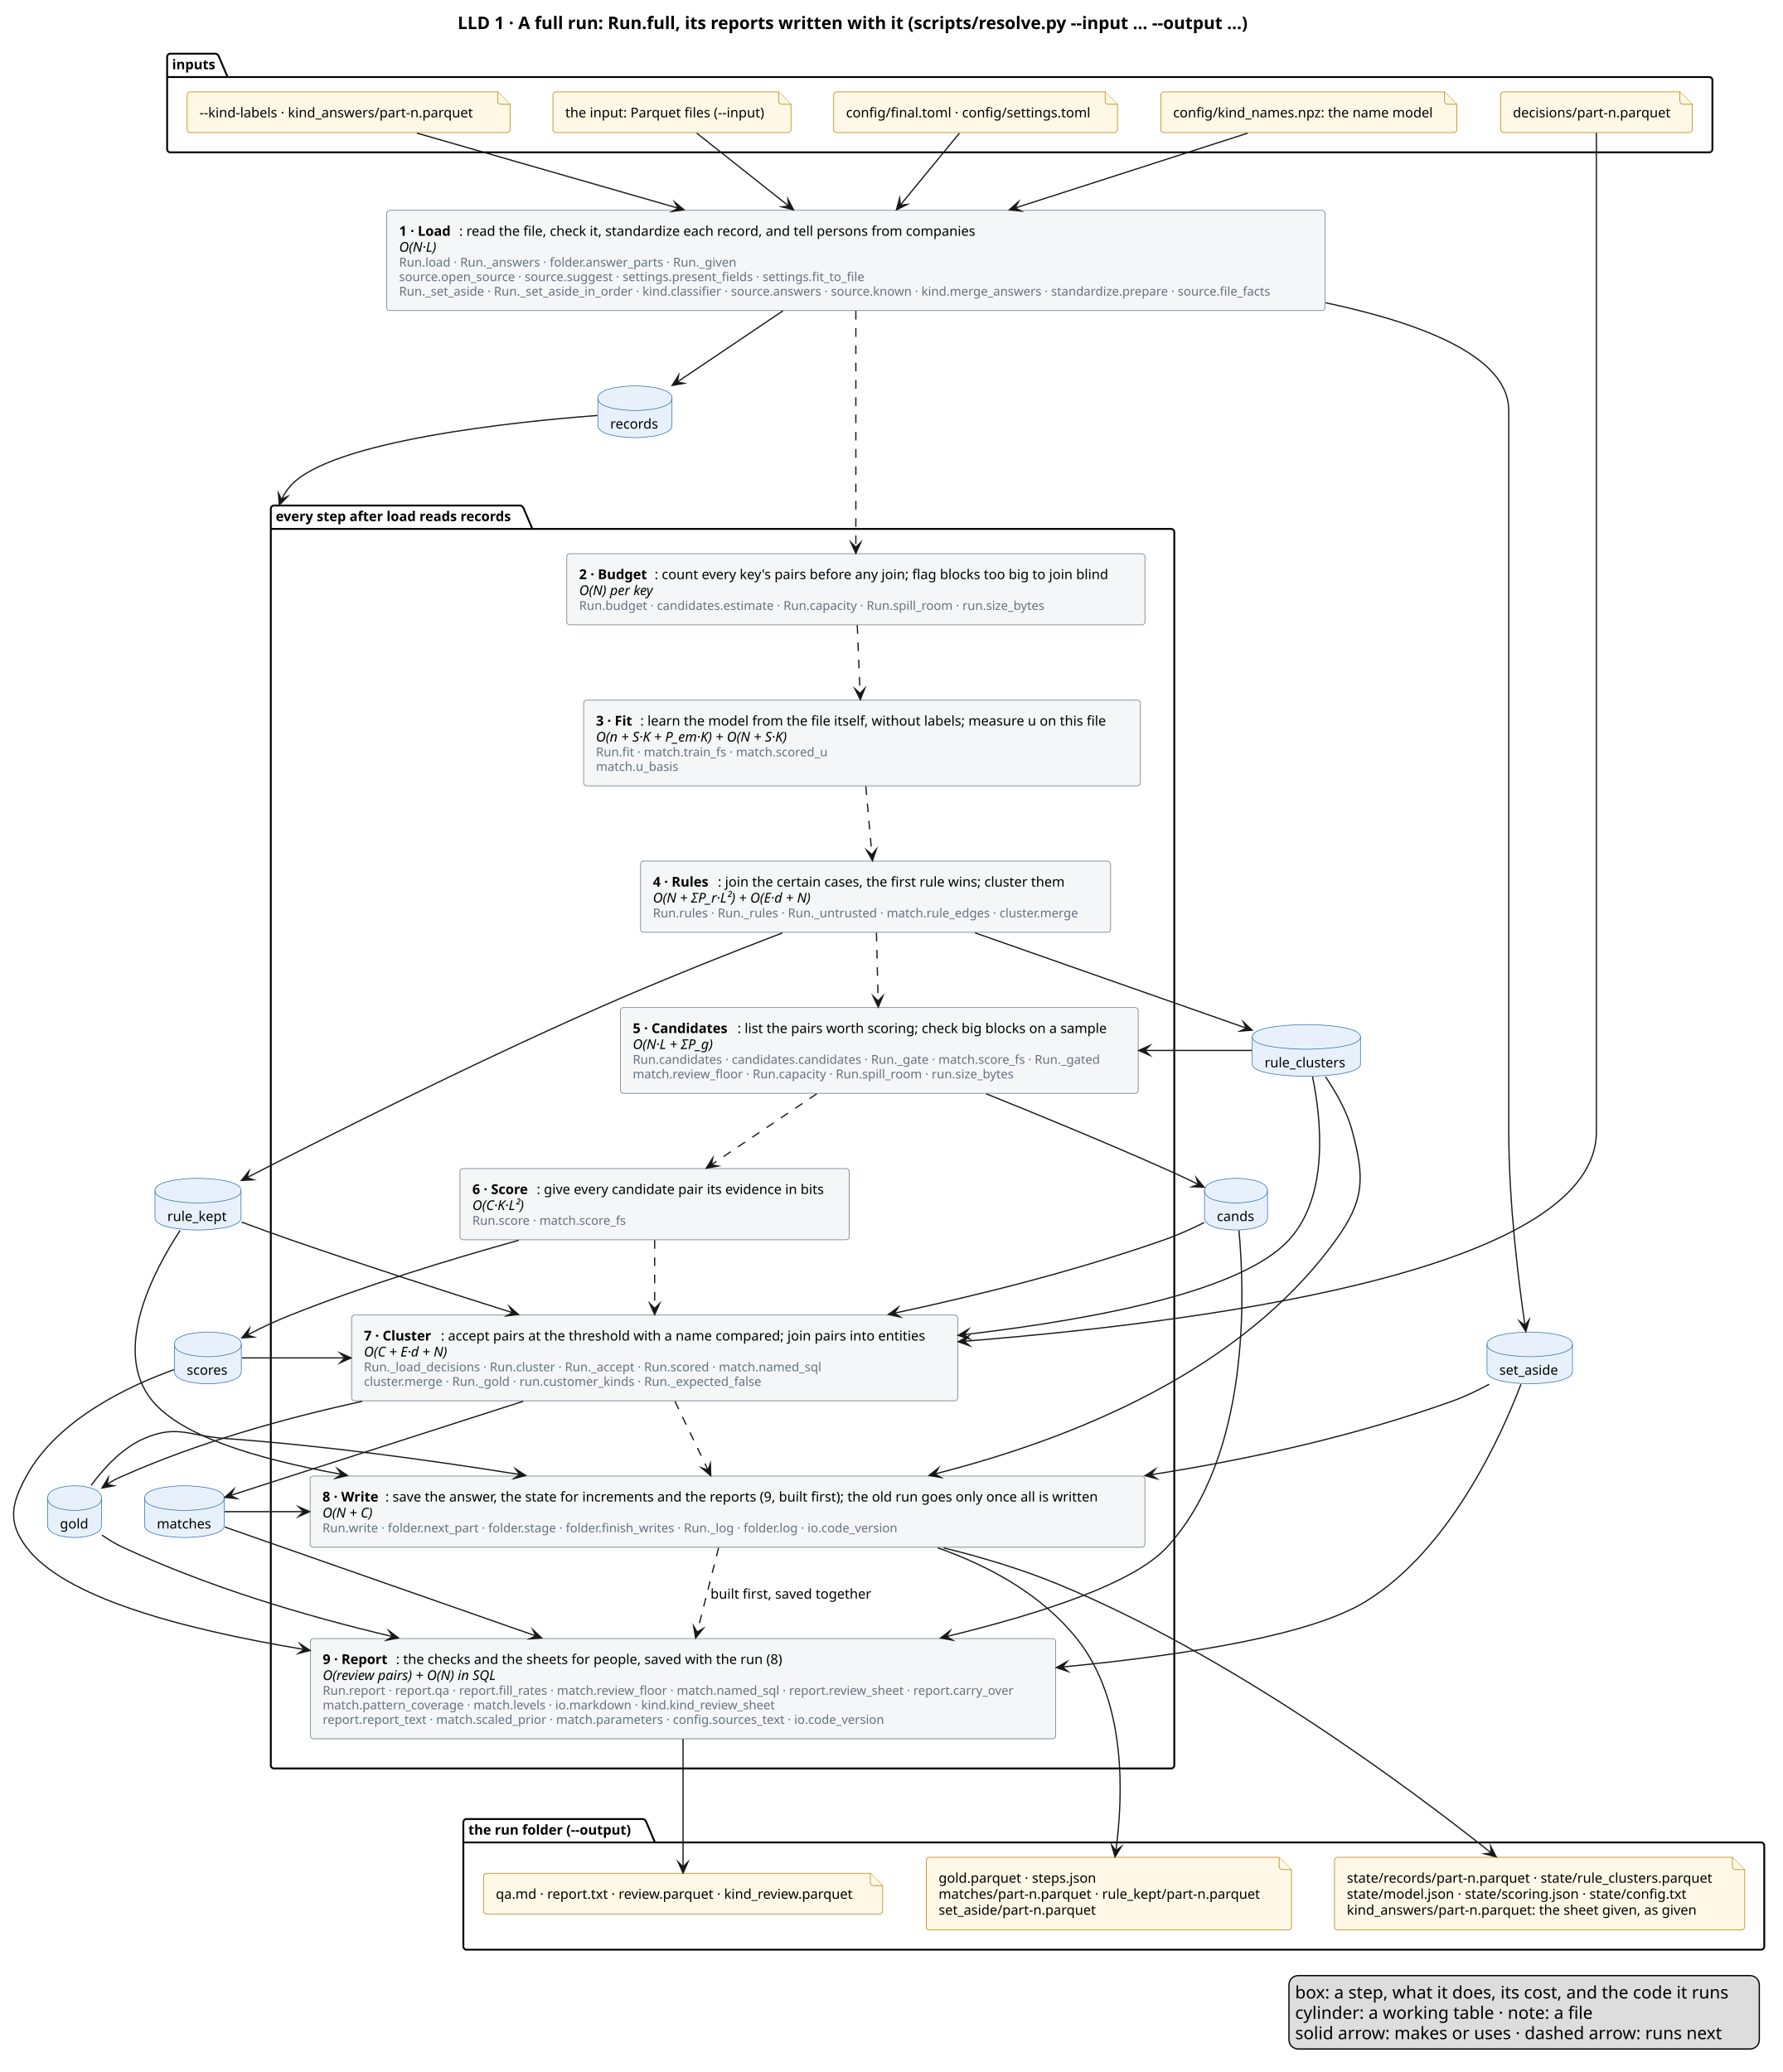
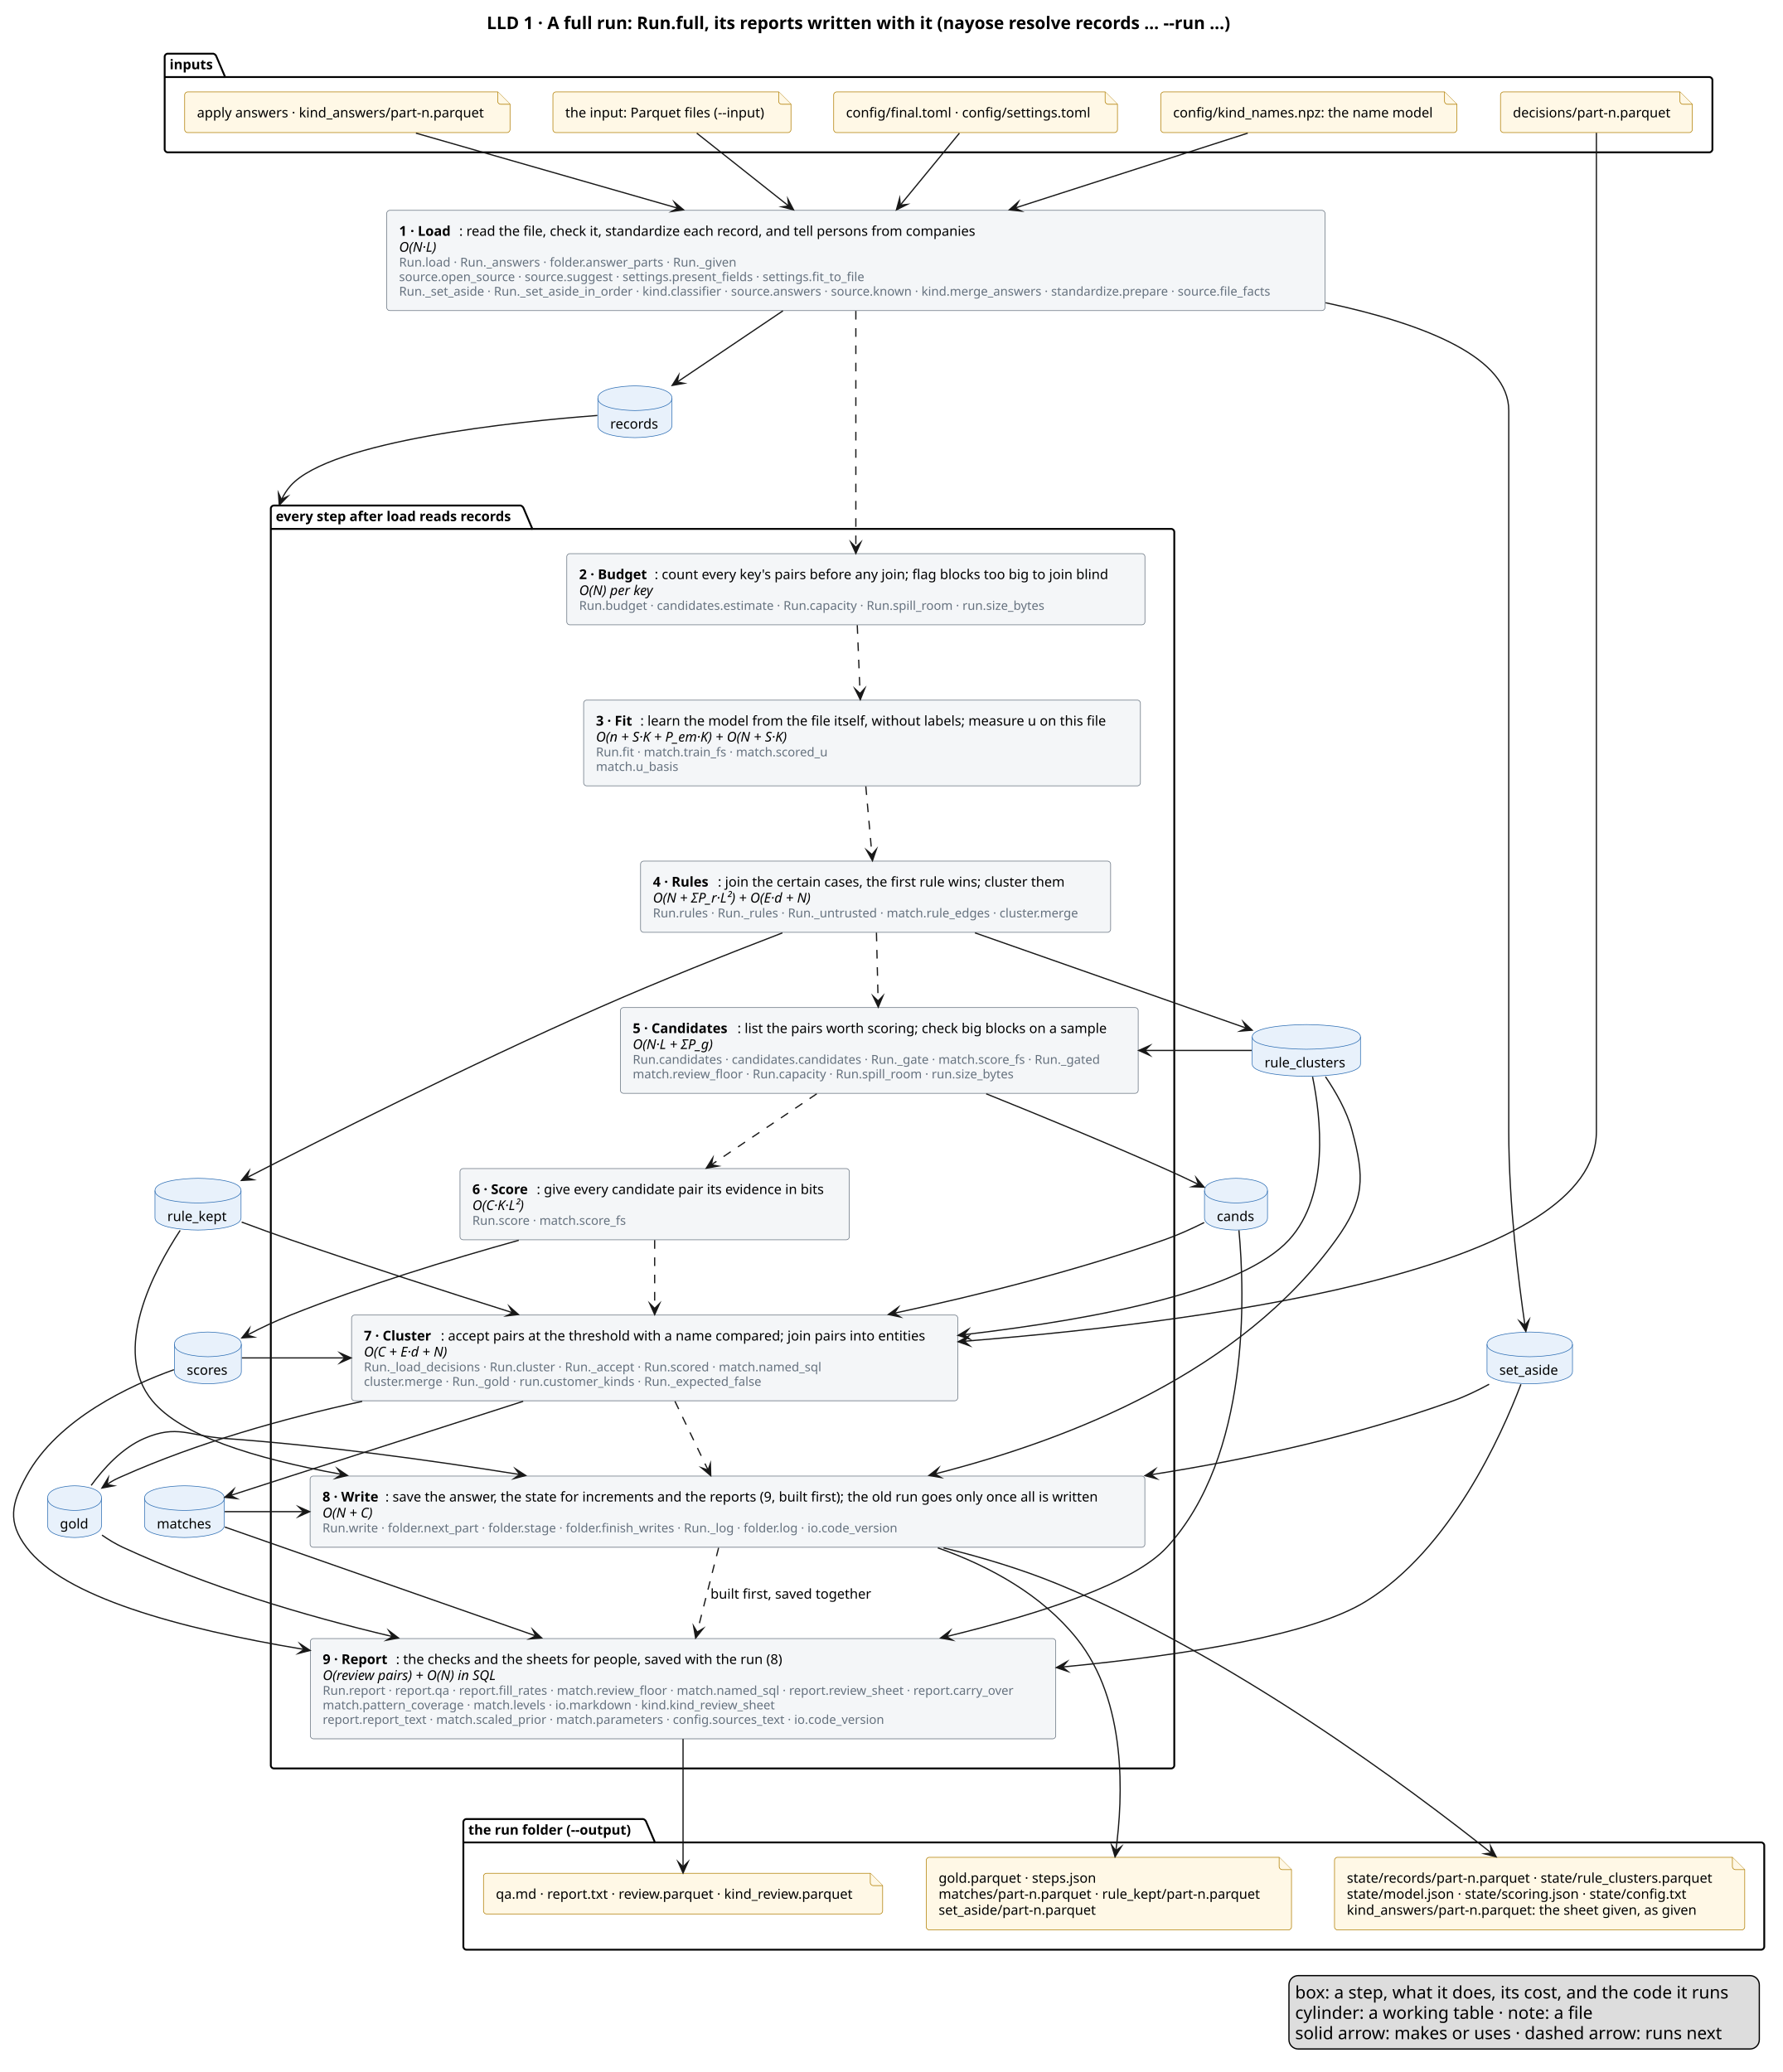
<svg xmlns="http://www.w3.org/2000/svg" version="1.1" data-diagram-type="DESCRIPTION" style="width:1444px;height:1679px;background:#FFFFFF;" width="1444px" height="1679px" viewBox="0 0 1444 1679" zoomAndPan="magnify" preserveAspectRatio="none" contentStyleType="text/css">
  <defs />
  <g font-family="sans-serif" lengthAdjust="spacing">
    <g class="title" data-source-line="1">
-       <text x="370.774" y="23.535" fill="#000" font-size="14" textLength="695.871" font-weight="700">LLD 1 · A full run: Run.full, its reports written with it (scripts/resolve.py --input … --output …)</text>
+       <text x="394.355" y="23.535" fill="#000" font-size="14" textLength="648.71" font-weight="700">LLD 1 · A full run: Run.full, its reports written with it (nayose resolve records … --run …)</text>
    </g>
    <g class="cluster" data-qualified-name="inputs" id="ent0001" data-source-line="16">
-       <path d="M137.92,43.488 L174.912,43.488 A3.75,3.75 0 0 1 177.412,45.988 L184.412,62.443 L1384.92,62.443 A2.5,2.5 0 0 1 1387.42,64.943 L1387.42,120.938 A2.5,2.5 0 0 1 1384.92,123.438 L137.92,123.438 A2.5,2.5 0 0 1 135.42,120.938 L135.42,45.988 A2.5,2.5 0 0 1 137.92,43.488" style="stroke:#000;stroke-width:1.5;" fill="none" />
-       <line x1="135.42" y1="62.443" x2="184.412" y2="62.443" style="stroke:#000;stroke-width:1.5;" />
-       <text x="139.42" y="56.123" fill="#000" font-size="11" textLength="35.992" font-weight="700">inputs</text>
+       <path d="M135.92,43.488 L172.912,43.488 A3.75,3.75 0 0 1 175.412,45.988 L182.412,62.443 L1384.92,62.443 A2.5,2.5 0 0 1 1387.42,64.943 L1387.42,120.938 A2.5,2.5 0 0 1 1384.92,123.438 L135.92,123.438 A2.5,2.5 0 0 1 133.42,120.938 L133.42,45.988 A2.5,2.5 0 0 1 135.92,43.488" style="stroke:#000;stroke-width:1.5;" fill="none" />
+       <line x1="133.42" y1="62.443" x2="182.412" y2="62.443" style="stroke:#000;stroke-width:1.5;" />
+       <text x="137.42" y="56.123" fill="#000" font-size="11" textLength="35.992" font-weight="700">inputs</text>
    </g>
    <g class="cluster" data-qualified-name="after_load" id="ent0008" data-source-line="26">
      <path d="M221.92,409.638 L421.833,409.638 A3.75,3.75 0 0 1 424.333,412.138 L431.333,428.593 L948.92,428.593 A2.5,2.5 0 0 1 951.42,431.093 L951.42,1430.518 A2.5,2.5 0 0 1 948.92,1433.018 L221.92,1433.018 A2.5,2.5 0 0 1 219.42,1430.518 L219.42,412.138 A2.5,2.5 0 0 1 221.92,409.638" style="stroke:#000;stroke-width:1.5;" fill="none" />
      <line x1="219.42" y1="428.593" x2="431.333" y2="428.593" style="stroke:#000;stroke-width:1.5;" />
      <text x="223.42" y="422.273" fill="#000" font-size="11" textLength="198.913" font-weight="700">every step after load reads records</text>
    </g>
    <g class="cluster" data-qualified-name="the run folder ..--output." id="ent0025" data-source-line="45">
      <path d="M377.92,1474.018 L521.152,1474.018 A3.75,3.75 0 0 1 523.652,1476.518 L530.652,1492.973 L1426.92,1492.973 A2.5,2.5 0 0 1 1429.42,1495.473 L1429.42,1577.388 A2.5,2.5 0 0 1 1426.92,1579.888 L377.92,1579.888 A2.5,2.5 0 0 1 375.42,1577.388 L375.42,1476.518 A2.5,2.5 0 0 1 377.92,1474.018" style="stroke:#000;stroke-width:1.5;" fill="none" />
      <line x1="375.42" y1="1492.973" x2="530.652" y2="1492.973" style="stroke:#000;stroke-width:1.5;" />
      <text x="379.42" y="1486.653" fill="#000" font-size="11" textLength="142.232" font-weight="700">the run folder (--output)</text>
    </g>
    <g class="entity" data-qualified-name="inputs.f_input" id="ent0002" data-source-line="17">
      <path d="M447.98,76.988 L447.98,104.943 A2.5,2.5 0 0 0 450.48,107.443 L638.365,107.443 A2.5,2.5 0 0 0 640.865,104.943 L640.865,84.488 L630.865,74.488 L450.48,74.488 A2.5,2.5 0 0 0 447.98,76.988" style="stroke:#B07D00;stroke-width:0.5;" fill="#FFF8E6" />
      <path d="M630.865,74.488 L630.865,81.988 A2.5,2.5 0 0 0 633.365,84.488 L640.865,84.488" style="stroke:#B07D00;stroke-width:0.5;" fill="#FFF8E6" />
      <text x="457.98" y="95.123" fill="#000" font-size="11" textLength="172.885">the input: Parquet files (--input)</text>
    </g>
    <g class="entity" data-qualified-name="inputs.f_config" id="ent0003" data-source-line="18">
      <path d="M675.46,76.988 L675.46,104.943 A2.5,2.5 0 0 0 677.96,107.443 L902.884,107.443 A2.5,2.5 0 0 0 905.384,104.943 L905.384,84.488 L895.384,74.488 L677.96,74.488 A2.5,2.5 0 0 0 675.46,76.988" style="stroke:#B07D00;stroke-width:0.5;" fill="#FFF8E6" />
      <path d="M895.384,74.488 L895.384,81.988 A2.5,2.5 0 0 0 897.884,84.488 L905.384,84.488" style="stroke:#B07D00;stroke-width:0.5;" fill="#FFF8E6" />
      <text x="685.46" y="95.123" fill="#000" font-size="11" textLength="209.924">config/final.toml · config/settings.toml</text>
    </g>
    <g class="entity" data-qualified-name="inputs.f_names" id="ent0004" data-source-line="19">
      <path d="M940.46,76.988 L940.46,104.943 A2.5,2.5 0 0 0 942.96,107.443 L1177.879,107.443 A2.5,2.5 0 0 0 1180.379,104.943 L1180.379,84.488 L1170.379,74.488 L942.96,74.488 A2.5,2.5 0 0 0 940.46,76.988" style="stroke:#B07D00;stroke-width:0.5;" fill="#FFF8E6" />
      <path d="M1170.379,74.488 L1170.379,81.988 A2.5,2.5 0 0 0 1172.879,84.488 L1180.379,84.488" style="stroke:#B07D00;stroke-width:0.5;" fill="#FFF8E6" />
      <text x="950.46" y="95.123" fill="#000" font-size="11" textLength="219.919">config/kind_names.npz: the name model</text>
    </g>
    <g class="entity" data-qualified-name="inputs.f_answers" id="ent0005" data-source-line="20">
-       <path d="M151.62,76.988 L151.62,104.943 A2.5,2.5 0 0 0 154.12,107.443 L410.733,107.443 A2.5,2.5 0 0 0 413.233,104.943 L413.233,84.488 L403.233,74.488 L154.12,74.488 A2.5,2.5 0 0 0 151.62,76.988" style="stroke:#B07D00;stroke-width:0.5;" fill="#FFF8E6" />
-       <path d="M403.233,74.488 L403.233,81.988 A2.5,2.5 0 0 0 405.733,84.488 L413.233,84.488" style="stroke:#B07D00;stroke-width:0.5;" fill="#FFF8E6" />
-       <text x="161.62" y="95.123" fill="#000" font-size="11" textLength="241.613">--kind-labels · kind_answers/part-n.parquet</text>
+       <path d="M149.61,76.988 L149.61,104.943 A2.5,2.5 0 0 0 152.11,107.443 L410.727,107.443 A2.5,2.5 0 0 0 413.227,104.943 L413.227,84.488 L403.227,74.488 L152.11,74.488 A2.5,2.5 0 0 0 149.61,76.988" style="stroke:#B07D00;stroke-width:0.5;" fill="#FFF8E6" />
+       <path d="M403.227,74.488 L403.227,81.988 A2.5,2.5 0 0 0 405.727,84.488 L413.227,84.488" style="stroke:#B07D00;stroke-width:0.5;" fill="#FFF8E6" />
+       <text x="159.61" y="95.123" fill="#000" font-size="11" textLength="243.617">apply answers · kind_answers/part-n.parquet</text>
    </g>
    <g class="entity" data-qualified-name="inputs.f_decisions" id="ent0006" data-source-line="21">
      <path d="M1215.73,76.988 L1215.73,104.943 A2.5,2.5 0 0 0 1218.23,107.443 L1368.619,107.443 A2.5,2.5 0 0 0 1371.119,104.943 L1371.119,84.488 L1361.119,74.488 L1218.23,74.488 A2.5,2.5 0 0 0 1215.73,76.988" style="stroke:#B07D00;stroke-width:0.5;" fill="#FFF8E6" />
      <path d="M1361.119,74.488 L1361.119,81.988 A2.5,2.5 0 0 0 1363.619,84.488 L1371.119,84.488" style="stroke:#B07D00;stroke-width:0.5;" fill="#FFF8E6" />
      <text x="1225.73" y="95.123" fill="#000" font-size="11" textLength="135.389">decisions/part-n.parquet</text>
    </g>
    <g class="entity" data-qualified-name="after_load.budget" id="ent0009" data-source-line="27">
      <rect x="459.21" y="448.638" width="468.427" height="57.688" fill="#F4F6F8" style="stroke:#65717E;stroke-width:0.5;" rx="2.5" ry="2.5" />
      <text x="469.21" y="469.273" fill="#000" font-size="11" textLength="61.134" font-weight="700">2 · Budget</text>
      <text x="530.344" y="469.273" fill="#000" font-size="11" textLength="387.293">: count every key's pairs before any join; flag blocks too big to join blind</text>
      <text x="469.21" y="482.228" fill="#000" font-size="11" textLength="66.645" font-style="italic">O(N) per key</text>
      <text x="469.21" y="494.216" fill="#65717E" font-size="10" textLength="395.005">Run.budget · candidates.estimate · Run.capacity · Run.spill_room · run.size_bytes</text>
    </g>
    <g class="entity" data-qualified-name="after_load.fit" id="ent0010" data-source-line="28">
      <rect x="472.87" y="567.328" width="451.111" height="69.465" fill="#F4F6F8" style="stroke:#65717E;stroke-width:0.5;" rx="2.5" ry="2.5" />
      <text x="482.87" y="587.963" fill="#000" font-size="11" textLength="35.884" font-weight="700">3 · Fit</text>
      <text x="518.754" y="587.963" fill="#000" font-size="11" textLength="395.227">: learn the model from the file itself, without labels; measure u on this file</text>
      <text x="482.87" y="600.918" fill="#000" font-size="11" textLength="180.984" font-style="italic">O(n + S·K + P_em·K) + O(N + S·K)</text>
      <text x="482.87" y="612.906" fill="#65717E" font-size="10" textLength="197.124">Run.fit · match.train_fs · match.scored_u</text>
      <text x="482.87" y="624.684" fill="#65717E" font-size="10" textLength="69.199">match.u_basis</text>
    </g>
    <g class="entity" data-qualified-name="after_load.rules" id="ent0011" data-source-line="29">
      <rect x="519" y="697.788" width="380.845" height="57.688" fill="#F4F6F8" style="stroke:#65717E;stroke-width:0.5;" rx="2.5" ry="2.5" />
      <text x="529" y="718.423" fill="#000" font-size="11" textLength="52.588" font-weight="700">4 · Rules</text>
      <text x="581.588" y="718.423" fill="#000" font-size="11" textLength="294.508">: join the certain cases, the first rule wins; cluster them</text>
      <text x="529" y="731.378" fill="#000" font-size="11" textLength="147.727" font-style="italic">O(N + ΣP_r·L²) + O(E·d + N)</text>
      <text x="529" y="743.366" fill="#65717E" font-size="10" textLength="360.845">Run.rules · Run._rules · Run._untrusted · match.rule_edges · cluster.merge</text>
    </g>
    <g class="entity" data-qualified-name="after_load.candidates" id="ent0012" data-source-line="30">
      <rect x="502.67" y="816.478" width="419.513" height="69.465" fill="#F4F6F8" style="stroke:#65717E;stroke-width:0.5;" rx="2.5" ry="2.5" />
      <text x="512.67" y="837.113" fill="#000" font-size="11" textLength="84.804" font-weight="700">5 · Candidates</text>
      <text x="597.474" y="837.113" fill="#000" font-size="11" textLength="314.708">: list the pairs worth scoring; check big blocks on a sample</text>
      <text x="512.67" y="850.068" fill="#000" font-size="11" textLength="73.842" font-style="italic">O(N·L + ΣP_g)</text>
      <text x="512.67" y="862.056" fill="#65717E" font-size="10" textLength="394.937">Run.candidates · candidates.candidates · Run._gate · match.score_fs · Run._gated</text>
      <text x="512.67" y="873.834" fill="#65717E" font-size="10" textLength="324.419">match.review_floor · Run.capacity · Run.spill_room · run.size_bytes</text>
    </g>
    <g class="entity" data-qualified-name="after_load.score" id="ent0013" data-source-line="31">
      <rect x="372.69" y="946.938" width="315.458" height="57.688" fill="#F4F6F8" style="stroke:#65717E;stroke-width:0.5;" rx="2.5" ry="2.5" />
      <text x="382.69" y="967.573" fill="#000" font-size="11" textLength="52.143" font-weight="700">6 · Score</text>
      <text x="434.833" y="967.573" fill="#000" font-size="11" textLength="243.316">: give every candidate pair its evidence in bits</text>
      <text x="382.69" y="980.528" fill="#000" font-size="11" textLength="47.958" font-style="italic">O(C·K·L²)</text>
      <text x="382.69" y="992.516" fill="#65717E" font-size="10" textLength="130.308">Run.score · match.score_fs</text>
    </g>
    <g class="entity" data-qualified-name="after_load.cluster" id="ent0014" data-source-line="32">
      <rect x="284.85" y="1065.628" width="491.152" height="69.465" fill="#F4F6F8" style="stroke:#65717E;stroke-width:0.5;" rx="2.5" ry="2.5" />
      <text x="294.85" y="1086.263" fill="#000" font-size="11" textLength="62.294" font-weight="700">7 · Cluster</text>
      <text x="357.144" y="1086.263" fill="#000" font-size="11" textLength="408.858">: accept pairs at the threshold with a name compared; join pairs into entities</text>
      <text x="294.85" y="1099.218" fill="#000" font-size="11" textLength="79.213" font-style="italic">O(C + E·d + N)</text>
      <text x="294.85" y="1111.206" fill="#65717E" font-size="10" textLength="388.442">Run._load_decisions · Run.cluster · Run._accept · Run.scored · match.named_sql</text>
      <text x="294.85" y="1122.984" fill="#65717E" font-size="10" textLength="338.892">cluster.merge · Run._gold · run.customer_kinds · Run._expected_false</text>
    </g>
    <g class="entity" data-qualified-name="after_load.write" id="ent0015" data-source-line="33">
      <rect x="251.26" y="1196.098" width="676.321" height="57.688" fill="#F4F6F8" style="stroke:#65717E;stroke-width:0.5;" rx="2.5" ry="2.5" />
      <text x="261.26" y="1216.733" fill="#000" font-size="11" textLength="50.956" font-weight="700">8 · Write</text>
      <text x="312.216" y="1216.733" fill="#000" font-size="11" textLength="605.365">: save the answer, the state for increments and the reports (9, built first); the old run goes only once all is written</text>
      <text x="261.26" y="1229.688" fill="#000" font-size="11" textLength="47.142" font-style="italic">O(N + C)</text>
      <text x="261.26" y="1241.676" fill="#65717E" font-size="10" textLength="496.646">Run.write · folder.next_part · folder.stage · folder.finish_writes · Run._log · folder.log · io.code_version</text>
    </g>
    <g class="entity" data-qualified-name="after_load.report" id="ent0016" data-source-line="34">
      <rect x="251.46" y="1327.778" width="603.926" height="81.242" fill="#F4F6F8" style="stroke:#65717E;stroke-width:0.5;" rx="2.5" ry="2.5" />
      <text x="261.46" y="1348.413" fill="#000" font-size="11" textLength="59.34" font-weight="700">9 · Report</text>
      <text x="320.8" y="1348.413" fill="#000" font-size="11" textLength="327.062">: the checks and the sheets for people, saved with the run (8)</text>
      <text x="261.46" y="1361.368" fill="#000" font-size="11" textLength="156.406" font-style="italic">O(review pairs) + O(N) in SQL</text>
      <text x="261.46" y="1373.356" fill="#65717E" font-size="10" textLength="583.926">Run.report · report.qa · report.fill_rates · match.review_floor · match.named_sql · report.review_sheet · report.carry_over</text>
      <text x="261.46" y="1385.134" fill="#65717E" font-size="10" textLength="381.621">match.pattern_coverage · match.levels · io.markdown · kind.kind_review_sheet</text>
      <text x="261.46" y="1396.911" fill="#65717E" font-size="10" textLength="475.664">report.report_text · match.scaled_prior · match.parameters · config.sources_text · io.code_version</text>
    </g>
    <g class="entity" data-qualified-name="the run folder ..--output..f_out" id="ent0026" data-source-line="46">
      <path d="M750.46,1507.518 L750.46,1561.384 A2.5,2.5 0 0 0 752.96,1563.884 L1043.878,1563.884 A2.5,2.5 0 0 0 1046.378,1561.384 L1046.378,1515.018 L1036.378,1505.018 L752.96,1505.018 A2.5,2.5 0 0 0 750.46,1507.518" style="stroke:#B07D00;stroke-width:0.5;" fill="#FFF8E6" />
      <path d="M1036.378,1505.018 L1036.378,1512.518 A2.5,2.5 0 0 0 1038.878,1515.018 L1046.378,1515.018" style="stroke:#B07D00;stroke-width:0.5;" fill="#FFF8E6" />
      <text x="760.46" y="1525.653" fill="#000" font-size="11" textLength="133.531">gold.parquet · steps.json</text>
      <text x="760.46" y="1538.608" fill="#000" font-size="11" textLength="275.918">matches/part-n.parquet · rule_kept/part-n.parquet</text>
      <text x="760.46" y="1551.563" fill="#000" font-size="11" textLength="134.809">set_aside/part-n.parquet</text>
    </g>
    <g class="entity" data-qualified-name="the run folder ..--output..f_state" id="ent0027" data-source-line="47">
      <path d="M1081.24,1507.518 L1081.24,1561.384 A2.5,2.5 0 0 0 1083.74,1563.884 L1411.101,1563.884 A2.5,2.5 0 0 0 1413.601,1561.384 L1413.601,1515.018 L1403.601,1505.018 L1083.74,1505.018 A2.5,2.5 0 0 0 1081.24,1507.518" style="stroke:#B07D00;stroke-width:0.5;" fill="#FFF8E6" />
      <path d="M1403.601,1505.018 L1403.601,1512.518 A2.5,2.5 0 0 0 1406.101,1515.018 L1413.601,1515.018" style="stroke:#B07D00;stroke-width:0.5;" fill="#FFF8E6" />
      <text x="1091.24" y="1525.653" fill="#000" font-size="11" textLength="312.361">state/records/part-n.parquet · state/rule_clusters.parquet</text>
      <text x="1091.24" y="1538.608" fill="#000" font-size="11" textLength="292.719">state/model.json · state/scoring.json · state/config.txt</text>
      <text x="1091.24" y="1551.563" fill="#000" font-size="11" textLength="296.919">kind_answers/part-n.parquet: the sheet given, as given</text>
    </g>
    <g class="entity" data-qualified-name="the run folder ..--output..f_people" id="ent0028" data-source-line="48">
      <path d="M391.73,1520.478 L391.73,1548.433 A2.5,2.5 0 0 0 394.23,1550.933 L712.622,1550.933 A2.5,2.5 0 0 0 715.122,1548.433 L715.122,1527.978 L705.122,1517.978 L394.23,1517.978 A2.5,2.5 0 0 0 391.73,1520.478" style="stroke:#B07D00;stroke-width:0.5;" fill="#FFF8E6" />
      <path d="M705.122,1517.978 L705.122,1525.478 A2.5,2.5 0 0 0 707.622,1527.978 L715.122,1527.978" style="stroke:#B07D00;stroke-width:0.5;" fill="#FFF8E6" />
      <text x="401.73" y="1538.613" fill="#000" font-size="11" textLength="303.392">qa.md · report.txt · review.parquet · kind_review.parquet</text>
    </g>
    <g class="entity" data-qualified-name="load" id="ent0007" data-source-line="25">
      <rect x="313.33" y="170.438" width="760.186" height="81.242" fill="#F4F6F8" style="stroke:#65717E;stroke-width:0.5;" rx="2.5" ry="2.5" />
      <text x="323.33" y="191.073" fill="#000" font-size="11" textLength="48.71" font-weight="700">1 · Load</text>
      <text x="372.04" y="191.073" fill="#000" font-size="11" textLength="437.862">: read the file, check it, standardize each record, and tell persons from companies</text>
      <text x="323.33" y="204.028" fill="#000" font-size="11" textLength="33.172" font-style="italic">O(N·L)</text>
      <text x="323.33" y="216.016" fill="#65717E" font-size="10" textLength="286.167">Run.load · Run._answers · folder.answer_parts · Run._given</text>
      <text x="323.33" y="227.794" fill="#65717E" font-size="10" textLength="395.596">source.open_source · source.suggest · settings.present_fields · settings.fit_to_file</text>
      <text x="323.33" y="239.571" fill="#65717E" font-size="10" textLength="740.186">Run._set_aside · Run._set_aside_in_order · kind.classifier · source.answers · source.known · kind.merge_answers · standardize.prepare · source.file_facts</text>
    </g>
    <g class="entity" data-qualified-name="records" id="ent0017" data-source-line="36">
      <path d="M484.4,322.678 C484.4,312.678 514.426,312.678 514.426,312.678 C514.426,312.678 544.452,312.678 544.452,322.678 L544.452,344.633 C544.452,354.633 514.426,354.633 514.426,354.633 C514.426,354.633 484.4,354.633 484.4,344.633 L484.4,322.678" style="stroke:#2C6DB3;stroke-width:0.5;" fill="#E8F1FB" />
      <path d="M484.4,322.678 C484.4,332.678 514.426,332.678 514.426,332.678 C514.426,332.678 544.452,332.678 544.452,322.678" style="stroke:#2C6DB3;stroke-width:0.5;" fill="none" />
      <text x="494.4" y="347.313" fill="#000" font-size="11" textLength="40.052">records</text>
    </g>
    <g class="entity" data-qualified-name="set_aside" id="ent0018" data-source-line="37">
      <path d="M1204.79,1089.388 C1204.79,1079.388 1239.422,1079.388 1239.422,1079.388 C1239.422,1079.388 1274.054,1079.388 1274.054,1089.388 L1274.054,1111.343 C1274.054,1121.343 1239.422,1121.343 1239.422,1121.343 C1239.422,1121.343 1204.79,1121.343 1204.79,1111.343 L1204.79,1089.388" style="stroke:#2C6DB3;stroke-width:0.5;" fill="#E8F1FB" />
      <path d="M1204.79,1089.388 C1204.79,1099.388 1239.422,1099.388 1239.422,1099.388 C1239.422,1099.388 1274.054,1099.388 1274.054,1089.388" style="stroke:#2C6DB3;stroke-width:0.5;" fill="none" />
      <text x="1214.79" y="1114.023" fill="#000" font-size="11" textLength="49.264">set_aside</text>
    </g>
    <g class="entity" data-qualified-name="rule_clusters" id="ent0019" data-source-line="38">
      <path d="M1014.56,840.228 C1014.56,830.228 1058.427,830.228 1058.427,830.228 C1058.427,830.228 1102.295,830.228 1102.295,840.228 L1102.295,862.183 C1102.295,872.183 1058.427,872.183 1058.427,872.183 C1058.427,872.183 1014.56,872.183 1014.56,862.183 L1014.56,840.228" style="stroke:#2C6DB3;stroke-width:0.5;" fill="#E8F1FB" />
      <path d="M1014.56,840.228 C1014.56,850.228 1058.427,850.228 1058.427,850.228 C1058.427,850.228 1102.295,850.228 1102.295,840.228" style="stroke:#2C6DB3;stroke-width:0.5;" fill="none" />
      <text x="1024.56" y="864.863" fill="#000" font-size="11" textLength="67.735">rule_clusters</text>
    </g>
    <g class="entity" data-qualified-name="rule_kept" id="ent0020" data-source-line="39">
      <path d="M125.56,964.808 C125.56,954.808 160.425,954.808 160.425,954.808 C160.425,954.808 195.291,954.808 195.291,964.808 L195.291,986.763 C195.291,996.763 160.425,996.763 160.425,996.763 C160.425,996.763 125.56,996.763 125.56,986.763 L125.56,964.808" style="stroke:#2C6DB3;stroke-width:0.5;" fill="#E8F1FB" />
      <path d="M125.56,964.808 C125.56,974.808 160.425,974.808 160.425,974.808 C160.425,974.808 195.291,974.808 195.291,964.808" style="stroke:#2C6DB3;stroke-width:0.5;" fill="none" />
      <text x="135.56" y="989.443" fill="#000" font-size="11" textLength="49.731">rule_kept</text>
    </g>
    <g class="entity" data-qualified-name="cands" id="ent0021" data-source-line="40">
      <path d="M975.89,964.808 C975.89,954.808 1001.423,954.808 1001.423,954.808 C1001.423,954.808 1026.956,954.808 1026.956,964.808 L1026.956,986.763 C1026.956,996.763 1001.423,996.763 1001.423,996.763 C1001.423,996.763 975.89,996.763 975.89,986.763 L975.89,964.808" style="stroke:#2C6DB3;stroke-width:0.5;" fill="#E8F1FB" />
      <path d="M975.89,964.808 C975.89,974.808 1001.423,974.808 1001.423,974.808 C1001.423,974.808 1026.956,974.808 1026.956,964.808" style="stroke:#2C6DB3;stroke-width:0.5;" fill="none" />
      <text x="985.89" y="989.443" fill="#000" font-size="11" textLength="31.066">cands</text>
    </g>
    <g class="entity" data-qualified-name="scores" id="ent0022" data-source-line="41">
      <path d="M141.3,1089.388 C141.3,1079.388 168.418,1079.388 168.418,1079.388 C168.418,1079.388 195.535,1079.388 195.535,1089.388 L195.535,1111.343 C195.535,1121.343 168.418,1121.343 168.418,1121.343 C168.418,1121.343 141.3,1121.343 141.3,1111.343 L141.3,1089.388" style="stroke:#2C6DB3;stroke-width:0.5;" fill="#E8F1FB" />
      <path d="M141.3,1089.388 C141.3,1099.388 168.418,1099.388 168.418,1099.388 C168.418,1099.388 195.535,1099.388 195.535,1089.388" style="stroke:#2C6DB3;stroke-width:0.5;" fill="none" />
      <text x="151.3" y="1114.023" fill="#000" font-size="11" textLength="34.235">scores</text>
    </g>
    <g class="entity" data-qualified-name="matches" id="ent0023" data-source-line="42">
      <path d="M117.09,1213.958 C117.09,1203.958 149.418,1203.958 149.418,1203.958 C149.418,1203.958 181.745,1203.958 181.745,1213.958 L181.745,1235.913 C181.745,1245.913 149.418,1245.913 149.418,1245.913 C149.418,1245.913 117.09,1245.913 117.09,1235.913 L117.09,1213.958" style="stroke:#2C6DB3;stroke-width:0.5;" fill="#E8F1FB" />
      <path d="M117.09,1213.958 C117.09,1223.958 149.418,1223.958 149.418,1223.958 C149.418,1223.958 181.745,1223.958 181.745,1213.958" style="stroke:#2C6DB3;stroke-width:0.5;" fill="none" />
      <text x="127.09" y="1238.593" fill="#000" font-size="11" textLength="44.655">matches</text>
    </g>
    <g class="entity" data-qualified-name="gold" id="ent0024" data-source-line="43">
      <path d="M38.56,1213.958 C38.56,1203.958 60.419,1203.958 60.419,1203.958 C60.419,1203.958 82.279,1203.958 82.279,1213.958 L82.279,1235.913 C82.279,1245.913 60.419,1245.913 60.419,1245.913 C60.419,1245.913 38.56,1245.913 38.56,1235.913 L38.56,1213.958" style="stroke:#2C6DB3;stroke-width:0.5;" fill="#E8F1FB" />
      <path d="M38.56,1213.958 C38.56,1223.958 60.419,1223.958 60.419,1223.958 C60.419,1223.958 82.279,1223.958 82.279,1213.958" style="stroke:#2C6DB3;stroke-width:0.5;" fill="none" />
      <text x="48.56" y="1238.593" fill="#000" font-size="11" textLength="23.719">gold</text>
    </g>
    <g class="link" data-entity-1="ent0002" data-entity-2="ent0007" id="lnk29" data-source-line="51" data-link-type="dependency">
      <path d="M564.52,107.888 C584.53,123.758 612.15,145.654 639.03,166.944" style="stroke:#181818;stroke-width:1;" fill="none" id="f_input-to-load" />
      <polygon points="642.95,170.048,638.378,161.325,639.03,166.944,633.411,167.596,642.95,170.048" fill="#181818" style="stroke:#181818;stroke-width:1;stroke-linejoin:miter;stroke-miterlimit:10;" />
    </g>
    <g class="link" data-entity-1="ent0003" data-entity-2="ent0007" id="lnk30" data-source-line="52" data-link-type="dependency">
      <path d="M777.34,107.888 C764.31,123.758 746.955,144.896 729.455,166.186" style="stroke:#181818;stroke-width:1;" fill="none" id="f_config-to-load" />
      <polygon points="726.28,170.048,735.085,165.636,729.455,166.186,728.905,160.556,726.28,170.048" fill="#181818" style="stroke:#181818;stroke-width:1;stroke-linejoin:miter;stroke-miterlimit:10;" />
    </g>
    <g class="link" data-entity-1="ent0004" data-entity-2="ent0007" id="lnk31" data-source-line="53" data-link-type="dependency">
      <path d="M1010.93,107.888 C961.62,123.758 888.7,147.227 822.51,168.517" style="stroke:#181818;stroke-width:1;" fill="none" id="f_names-to-load" />
      <polygon points="817.75,170.048,827.543,171.1,822.51,168.517,825.093,163.485,817.75,170.048" fill="#181818" style="stroke:#181818;stroke-width:1;stroke-linejoin:miter;stroke-miterlimit:10;" />
    </g>
    <g class="link" data-entity-1="ent0005" data-entity-2="ent0007" id="lnk32" data-source-line="54" data-link-type="dependency">
-       <path d="M337.85,107.888 C393.07,123.758 475.264,147.378 549.384,168.668" style="stroke:#181818;stroke-width:1;" fill="none" id="f_answers-to-load" />
-       <polygon points="554.19,170.048,546.644,163.719,549.384,168.668,544.435,171.408,554.19,170.048" fill="#181818" style="stroke:#181818;stroke-width:1;stroke-linejoin:miter;stroke-miterlimit:10;" />
+       <path d="M336.99,107.888 C392.34,123.758 474.743,147.381 549.043,168.671" style="stroke:#181818;stroke-width:1;" fill="none" id="f_answers-to-load" />
+       <polygon points="553.85,170.048,546.3,163.724,549.043,168.671,544.096,171.414,553.85,170.048" fill="#181818" style="stroke:#181818;stroke-width:1;stroke-linejoin:miter;stroke-miterlimit:10;" />
    </g>
    <g class="link" data-entity-1="ent0006" data-entity-2="ent0014" id="lnk33" data-source-line="55" data-link-type="dependency">
      <path d="M1293.42,107.628 C1293.42,130.238 1293.42,173.358 1293.42,210.058 C1293.42,210.058 1293.42,210.058 1293.42,916.938 C1293.42,1025.178 1004.304,1068.928 781.284,1086.848" style="stroke:#181818;stroke-width:1;" fill="none" id="f_decisions-to-cluster" />
      <polygon points="776.3,1087.248,785.591,1090.515,781.284,1086.848,784.951,1082.54,776.3,1087.248" fill="#181818" style="stroke:#181818;stroke-width:1;stroke-linejoin:miter;stroke-miterlimit:10;" />
    </g>
    <g class="link" data-entity-1="ent0007" data-entity-2="ent0009" id="lnk34" data-source-line="57" data-link-type="dependency">
      <path d="M693.42,251.928 C693.42,306.038 693.42,396.338 693.42,443.478" style="stroke:#181818;stroke-width:1;stroke-dasharray:7,7;" fill="none" id="load-to-budget" />
      <polygon points="693.42,448.478,697.42,439.478,693.42,443.478,689.42,439.478,693.42,448.478" fill="#181818" style="stroke:#181818;stroke-width:1;stroke-linejoin:miter;stroke-miterlimit:10;" />
    </g>
    <g class="link" data-entity-1="ent0009" data-entity-2="ent0010" id="lnk35" data-source-line="58" data-link-type="dependency">
      <path d="M694.57,506.598 C695.3,524.558 696.058,542.942 696.828,561.952" style="stroke:#181818;stroke-width:1;stroke-dasharray:7,7;" fill="none" id="budget-to-fit" />
      <polygon points="697.03,566.948,700.662,557.794,696.828,561.952,692.669,558.118,697.03,566.948" fill="#181818" style="stroke:#181818;stroke-width:1;stroke-linejoin:miter;stroke-miterlimit:10;" />
    </g>
    <g class="link" data-entity-1="ent0010" data-entity-2="ent0011" id="lnk36" data-source-line="59" data-link-type="dependency">
      <path d="M701.49,637.198 C703.19,656.188 704.833,674.548 706.443,692.478" style="stroke:#181818;stroke-width:1;stroke-dasharray:7,7;" fill="none" id="fit-to-rules" />
      <polygon points="706.89,697.458,710.069,688.137,706.443,692.478,702.101,688.852,706.89,697.458" fill="#181818" style="stroke:#181818;stroke-width:1;stroke-linejoin:miter;stroke-miterlimit:10;" />
    </g>
    <g class="link" data-entity-1="ent0011" data-entity-2="ent0012" id="lnk37" data-source-line="60" data-link-type="dependency">
      <path d="M710.11,755.758 C710.55,773.708 710.996,792.1 711.466,811.11" style="stroke:#181818;stroke-width:1;stroke-dasharray:7,7;" fill="none" id="rules-to-candidates" />
      <polygon points="711.59,816.108,715.366,807.012,711.466,811.11,707.369,807.21,711.59,816.108" fill="#181818" style="stroke:#181818;stroke-width:1;stroke-linejoin:miter;stroke-miterlimit:10;" />
    </g>
    <g class="link" data-entity-1="ent0012" data-entity-2="ent0013" id="lnk38" data-source-line="61" data-link-type="dependency">
      <path d="M661.73,886.348 C633.54,905.338 603.027,925.885 576.407,943.815" style="stroke:#181818;stroke-width:1;stroke-dasharray:7,7;" fill="none" id="candidates-to-score" />
      <polygon points="572.26,946.608,581.959,944.898,576.407,943.815,577.49,938.263,572.26,946.608" fill="#181818" style="stroke:#181818;stroke-width:1;stroke-linejoin:miter;stroke-miterlimit:10;" />
    </g>
    <g class="link" data-entity-1="ent0013" data-entity-2="ent0014" id="lnk39" data-source-line="62" data-link-type="dependency">
      <path d="M530.42,1004.908 C530.42,1022.858 530.42,1041.248 530.42,1060.258" style="stroke:#181818;stroke-width:1;stroke-dasharray:7,7;" fill="none" id="score-to-cluster" />
      <polygon points="530.42,1065.258,534.42,1056.258,530.42,1060.258,526.42,1056.258,530.42,1065.258" fill="#181818" style="stroke:#181818;stroke-width:1;stroke-linejoin:miter;stroke-miterlimit:10;" />
    </g>
    <g class="link" data-entity-1="ent0014" data-entity-2="ent0015" id="lnk40" data-source-line="63" data-link-type="dependency">
      <path d="M546.86,1135.508 C556,1154.488 565.062,1173.323 573.692,1191.253" style="stroke:#181818;stroke-width:1;stroke-dasharray:7,7;" fill="none" id="cluster-to-write" />
      <polygon points="575.86,1195.758,575.561,1185.914,573.692,1191.253,568.353,1189.384,575.86,1195.758" fill="#181818" style="stroke:#181818;stroke-width:1;stroke-linejoin:miter;stroke-miterlimit:10;" />
    </g>
    <g class="link" data-entity-1="ent0015" data-entity-2="ent0016" id="lnk41" data-source-line="64" data-link-type="dependency">
      <path d="M582.22,1254.228 C576.89,1275.188 570.784,1299.203 564.844,1322.533" style="stroke:#181818;stroke-width:1;stroke-dasharray:7,7;" fill="none" id="write-to-report" />
      <polygon points="563.61,1327.378,569.707,1319.643,564.844,1322.533,561.954,1317.67,563.61,1327.378" fill="#181818" style="stroke:#181818;stroke-width:1;stroke-linejoin:miter;stroke-miterlimit:10;" />
      <text x="575.65" y="1295.413" fill="#000" font-size="11" textLength="135.448">built first, saved together</text>
    </g>
    <g class="link" data-entity-1="ent0007" data-entity-2="ent0017" id="lnk42" data-source-line="66" data-link-type="dependency">
      <path d="M634.32,251.878 C604.27,272.118 573.197,293.064 548.737,309.544" style="stroke:#181818;stroke-width:1;" fill="none" id="load-to-records" />
      <polygon points="544.59,312.338,554.289,310.627,548.737,309.544,549.819,303.992,544.59,312.338" fill="#181818" style="stroke:#181818;stroke-width:1;stroke-linejoin:miter;stroke-miterlimit:10;" />
    </g>
    <g class="link" data-entity-1="ent0007" data-entity-2="ent0018" id="lnk43" data-source-line="67" data-link-type="dependency">
      <path d="M1074.01,245.328 C1157.95,263.168 1222.42,290.568 1222.42,332.658 C1222.42,332.658 1222.42,332.658 1222.42,916.938 C1222.42,975.948 1230.629,1040.271 1235.539,1073.951" style="stroke:#181818;stroke-width:1;" fill="none" id="load-to-set_aside" />
      <polygon points="1236.26,1078.898,1238.92,1069.415,1235.539,1073.951,1231.004,1070.569,1236.26,1078.898" fill="#181818" style="stroke:#181818;stroke-width:1;stroke-linejoin:miter;stroke-miterlimit:10;" />
    </g>
    <g class="link" data-entity-1="ent0017" data-entity-2="ent0008" id="lnk44" data-source-line="68" data-link-type="dependency">
      <path d="M483.97,336.668 C418.63,341.638 268.25,356.908 235.42,393.638 C232.435,396.978 230.056,400.724 228.179,404.728 C227.71,405.729 227.272,406.747 226.864,407.778 C226.66,408.293 228.167,404.112 227.978,404.634" style="stroke:#181818;stroke-width:1;" fill="none" id="records-to-after_load" />
      <polygon points="226.274,409.335,233.102,402.236,227.978,404.634,225.58,399.51,226.274,409.335" fill="#181818" style="stroke:#181818;stroke-width:1;stroke-linejoin:miter;stroke-miterlimit:10;" />
    </g>
    <g class="link" data-entity-1="ent0011" data-entity-2="ent0019" id="lnk45" data-source-line="69" data-link-type="dependency">
      <path d="M789.93,755.908 C859.78,780.438 953.563,813.381 1009.793,833.131" style="stroke:#181818;stroke-width:1;" fill="none" id="rules-to-rule_clusters" />
      <polygon points="1014.51,834.788,1007.344,828.032,1009.793,833.131,1004.693,835.58,1014.51,834.788" fill="#181818" style="stroke:#181818;stroke-width:1;stroke-linejoin:miter;stroke-miterlimit:10;" />
    </g>
    <g class="link" data-entity-1="ent0011" data-entity-2="ent0020" id="lnk46" data-source-line="70" data-link-type="dependency">
      <path d="M633.91,755.948 C590.2,772.738 534.32,794.908 485.42,816.478 C378.33,863.718 259.227,923.863 200.047,954.273" style="stroke:#181818;stroke-width:1;" fill="none" id="rules-to-rule_kept" />
      <polygon points="195.6,956.558,205.433,956.003,200.047,954.273,201.777,948.887,195.6,956.558" fill="#181818" style="stroke:#181818;stroke-width:1;stroke-linejoin:miter;stroke-miterlimit:10;" />
    </g>
    <g class="link" data-entity-1="ent0019" data-entity-2="ent0012" id="lnk47" data-source-line="71" data-link-type="dependency">
      <path d="M1014.12,851.208 C983.61,851.208 958.1,851.208 927.59,851.208" style="stroke:#181818;stroke-width:1;" fill="none" id="rule_clusters-to-candidates" />
      <polygon points="922.59,851.208,931.59,855.208,927.59,851.208,931.59,847.208,922.59,851.208" fill="#181818" style="stroke:#181818;stroke-width:1;stroke-linejoin:miter;stroke-miterlimit:10;" />
    </g>
    <g class="link" data-entity-1="ent0019" data-entity-2="ent0014" id="lnk48" data-source-line="72" data-link-type="dependency">
      <path d="M1063.44,872.498 C1070.12,904.898 1077.57,968.328 1044.42,1004.628 C1007.25,1045.338 894.546,1068.153 781.166,1081.513" style="stroke:#181818;stroke-width:1;" fill="none" id="rule_clusters-to-cluster" />
      <polygon points="776.2,1082.098,785.606,1085.018,781.166,1081.513,784.67,1077.073,776.2,1082.098" fill="#181818" style="stroke:#181818;stroke-width:1;stroke-linejoin:miter;stroke-miterlimit:10;" />
    </g>
    <g class="link" data-entity-1="ent0019" data-entity-2="ent0015" id="lnk49" data-source-line="73" data-link-type="dependency">
      <path d="M1073.92,872.498 C1082.06,884.448 1091.2,900.248 1095.42,915.938 C1105.78,954.408 1105.7,972.298 1082.42,1004.628 C1005.46,1111.548 869.135,1165.944 757.525,1194.364" style="stroke:#181818;stroke-width:1;" fill="none" id="rule_clusters-to-write" />
      <polygon points="752.68,1195.598,762.389,1197.254,757.525,1194.364,760.415,1189.501,752.68,1195.598" fill="#181818" style="stroke:#181818;stroke-width:1;stroke-linejoin:miter;stroke-miterlimit:10;" />
    </g>
    <g class="link" data-entity-1="ent0020" data-entity-2="ent0014" id="lnk50" data-source-line="74" data-link-type="dependency">
      <path d="M195.79,990.288 C208.27,994.948 222.43,1000.128 235.42,1004.628 C296.17,1025.648 359.711,1046.185 415.291,1063.705" style="stroke:#181818;stroke-width:1;" fill="none" id="rule_kept-to-cluster" />
      <polygon points="420.06,1065.208,412.679,1058.688,415.291,1063.705,410.274,1066.317,420.06,1065.208" fill="#181818" style="stroke:#181818;stroke-width:1;stroke-linejoin:miter;stroke-miterlimit:10;" />
    </g>
    <g class="link" data-entity-1="ent0020" data-entity-2="ent0015" id="lnk51" data-source-line="75" data-link-type="dependency">
      <path d="M145.96,997.008 C124.47,1029.758 90.05,1094.758 123.42,1135.098 C146.62,1163.128 204.422,1181.498 276.602,1194.708" style="stroke:#181818;stroke-width:1;" fill="none" id="rule_kept-to-write" />
      <polygon points="281.52,1195.608,273.387,1190.053,276.602,1194.708,271.947,1197.923,281.52,1195.608" fill="#181818" style="stroke:#181818;stroke-width:1;stroke-linejoin:miter;stroke-miterlimit:10;" />
    </g>
    <g class="link" data-entity-1="ent0012" data-entity-2="ent0021" id="lnk52" data-source-line="76" data-link-type="dependency">
      <path d="M799.04,886.338 C842.61,903.858 896.09,925.898 943.42,946.938 C954.04,951.658 961.102,954.955 971.092,959.805" style="stroke:#181818;stroke-width:1;" fill="none" id="candidates-to-cands" />
      <polygon points="975.59,961.988,969.241,954.459,971.092,959.805,965.747,961.656,975.59,961.988" fill="#181818" style="stroke:#181818;stroke-width:1;stroke-linejoin:miter;stroke-miterlimit:10;" />
    </g>
    <g class="link" data-entity-1="ent0021" data-entity-2="ent0014" id="lnk53" data-source-line="77" data-link-type="dependency">
      <path d="M975.67,990.658 C965.79,995.578 954.28,1000.828 943.42,1004.628 C871.82,1029.678 795.769,1048.871 724.639,1064.111" style="stroke:#181818;stroke-width:1;" fill="none" id="cands-to-cluster" />
      <polygon points="719.75,1065.158,729.388,1067.184,724.639,1064.111,727.712,1059.362,719.75,1065.158" fill="#181818" style="stroke:#181818;stroke-width:1;stroke-linejoin:miter;stroke-miterlimit:10;" />
    </g>
    <g class="link" data-entity-1="ent0021" data-entity-2="ent0016" id="lnk54" data-source-line="78" data-link-type="dependency">
      <path d="M1003.79,996.938 C1008.5,1047.318 1013.38,1179.968 945.42,1253.778 C918.73,1282.778 846.058,1306.844 766.928,1326.134" style="stroke:#181818;stroke-width:1;" fill="none" id="cands-to-report" />
      <polygon points="762.07,1327.318,771.761,1329.073,766.928,1326.134,769.867,1321.301,762.07,1327.318" fill="#181818" style="stroke:#181818;stroke-width:1;stroke-linejoin:miter;stroke-miterlimit:10;" />
    </g>
    <g class="link" data-entity-1="ent0013" data-entity-2="ent0022" id="lnk55" data-source-line="79" data-link-type="dependency">
      <path d="M420.29,1005.038 C364.16,1020.668 295.29,1041.758 235.42,1065.628 C222.12,1070.938 212.3,1075.591 200.39,1081.821" style="stroke:#181818;stroke-width:1;" fill="none" id="score-to-scores" />
      <polygon points="195.96,1084.138,205.789,1083.511,200.39,1081.821,202.081,1076.422,195.96,1084.138" fill="#181818" style="stroke:#181818;stroke-width:1;stroke-linejoin:miter;stroke-miterlimit:10;" />
    </g>
    <g class="link" data-entity-1="ent0022" data-entity-2="ent0014" id="lnk56" data-source-line="80" data-link-type="dependency">
      <path d="M196,1100.358 C225.5,1100.358 250,1100.358 279.5,1100.358" style="stroke:#181818;stroke-width:1;" fill="none" id="scores-to-cluster" />
      <polygon points="284.5,1100.358,275.5,1096.358,279.5,1100.358,275.5,1104.358,284.5,1100.358" fill="#181818" style="stroke:#181818;stroke-width:1;stroke-linejoin:miter;stroke-miterlimit:10;" />
    </g>
    <g class="link" data-entity-1="ent0022" data-entity-2="ent0016" id="lnk57" data-source-line="81" data-link-type="dependency">
      <path d="M140.92,1109.908 C105.87,1122.458 46.78,1149.578 21.42,1196.098 C9.15,1218.608 6,1233.298 21.42,1253.778 C51.6,1293.858 143.438,1319.426 246.328,1336.576" style="stroke:#181818;stroke-width:1;" fill="none" id="scores-to-report" />
      <polygon points="251.26,1337.398,243.04,1331.973,246.328,1336.576,241.725,1339.864,251.26,1337.398" fill="#181818" style="stroke:#181818;stroke-width:1;stroke-linejoin:miter;stroke-miterlimit:10;" />
    </g>
    <g class="link" data-entity-1="ent0014" data-entity-2="ent0023" id="lnk58" data-source-line="82" data-link-type="dependency">
      <path d="M423.9,1135.498 C367.81,1153.498 297.88,1175.958 235.42,1196.098 C217.8,1201.778 202.907,1206.598 186.847,1211.798" style="stroke:#181818;stroke-width:1;" fill="none" id="cluster-to-matches" />
      <polygon points="182.09,1213.338,191.885,1214.371,186.847,1211.798,189.42,1206.76,182.09,1213.338" fill="#181818" style="stroke:#181818;stroke-width:1;stroke-linejoin:miter;stroke-miterlimit:10;" />
    </g>
    <g class="link" data-entity-1="ent0014" data-entity-2="ent0024" id="lnk59" data-source-line="83" data-link-type="dependency">
      <path d="M293.44,1135.558 C228.82,1149.638 159.98,1169.178 99.42,1196.098 C93.64,1198.658 91.973,1199.315 86.693,1202.965" style="stroke:#181818;stroke-width:1;" fill="none" id="cluster-to-gold" />
      <polygon points="82.58,1205.808,92.258,1203.981,86.693,1202.965,87.709,1197.4,82.58,1205.808" fill="#181818" style="stroke:#181818;stroke-width:1;stroke-linejoin:miter;stroke-miterlimit:10;" />
    </g>
    <g class="link" data-entity-1="ent0023" data-entity-2="ent0015" id="lnk60" data-source-line="84" data-link-type="dependency">
      <path d="M182.08,1224.938 C205.02,1224.938 222.96,1224.938 245.9,1224.938" style="stroke:#181818;stroke-width:1;" fill="none" id="matches-to-write" />
      <polygon points="250.9,1224.938,241.9,1220.938,245.9,1224.938,241.9,1228.938,250.9,1224.938" fill="#181818" style="stroke:#181818;stroke-width:1;stroke-linejoin:miter;stroke-miterlimit:10;" />
    </g>
    <g class="link" data-entity-1="ent0023" data-entity-2="ent0016" id="lnk61" data-source-line="85" data-link-type="dependency">
      <path d="M182.14,1237.398 C237.37,1256.728 346.871,1295.076 434.131,1325.626" style="stroke:#181818;stroke-width:1;" fill="none" id="matches-to-report" />
      <polygon points="438.85,1327.278,431.677,1320.529,434.131,1325.626,429.034,1328.08,438.85,1327.278" fill="#181818" style="stroke:#181818;stroke-width:1;stroke-linejoin:miter;stroke-miterlimit:10;" />
    </g>
    <g class="link" data-entity-1="ent0024" data-entity-2="ent0015" id="lnk62" data-source-line="86" data-link-type="dependency">
      <path d="M73.87,1203.668 C83.87,1189.968 98.88,1173.328 116.92,1165.598 C143.47,1154.208 153.11,1163.508 181.92,1165.598 C262.68,1171.438 346.793,1182.937 421.003,1194.827" style="stroke:#181818;stroke-width:1;" fill="none" id="gold-to-write" />
      <polygon points="425.94,1195.618,417.686,1190.245,421.003,1194.827,416.421,1198.144,425.94,1195.618" fill="#181818" style="stroke:#181818;stroke-width:1;stroke-linejoin:miter;stroke-miterlimit:10;" />
    </g>
    <g class="link" data-entity-1="ent0024" data-entity-2="ent0016" id="lnk63" data-source-line="87" data-link-type="dependency">
      <path d="M82.64,1243.948 C87.91,1247.598 93.68,1251.128 99.42,1253.778 C169.22,1286.018 244.584,1308.788 317.994,1326.148" style="stroke:#181818;stroke-width:1;" fill="none" id="gold-to-report" />
      <polygon points="322.86,1327.298,315.022,1321.334,317.994,1326.148,313.181,1329.12,322.86,1327.298" fill="#181818" style="stroke:#181818;stroke-width:1;stroke-linejoin:miter;stroke-miterlimit:10;" />
    </g>
    <g class="link" data-entity-1="ent0018" data-entity-2="ent0015" id="lnk64" data-source-line="88" data-link-type="dependency">
      <path d="M1206.51,1121.698 C1197.35,1126.668 1187.23,1131.568 1177.42,1135.098 C1098.72,1163.358 1015.889,1181.858 932.679,1194.998" style="stroke:#181818;stroke-width:1;" fill="none" id="set_aside-to-write" />
      <polygon points="927.74,1195.778,937.254,1198.325,932.679,1194.998,936.006,1190.423,927.74,1195.778" fill="#181818" style="stroke:#181818;stroke-width:1;stroke-linejoin:miter;stroke-miterlimit:10;" />
    </g>
    <g class="link" data-entity-1="ent0018" data-entity-2="ent0016" id="lnk65" data-source-line="89" data-link-type="dependency">
      <path d="M1232.27,1121.718 C1216.63,1162.848 1175.22,1255.558 1106.42,1297.778 C1062.76,1324.578 965.607,1340.624 860.837,1350.814" style="stroke:#181818;stroke-width:1;" fill="none" id="set_aside-to-report" />
      <polygon points="855.86,1351.298,865.205,1354.408,860.837,1350.814,864.431,1346.446,855.86,1351.298" fill="#181818" style="stroke:#181818;stroke-width:1;stroke-linejoin:miter;stroke-miterlimit:10;" />
    </g>
    <g class="link" data-entity-1="ent0015" data-entity-2="ent0026" id="lnk66" data-source-line="91" data-link-type="dependency">
      <path d="M759.81,1254.268 C802.47,1269.348 844.1,1292.428 872.42,1327.778 C913.38,1378.898 909.904,1456.333 904.094,1499.693" style="stroke:#181818;stroke-width:1;" fill="none" id="write-to-f_out" />
      <polygon points="903.43,1504.648,908.59,1496.259,904.094,1499.693,900.661,1495.197,903.43,1504.648" fill="#181818" style="stroke:#181818;stroke-width:1;stroke-linejoin:miter;stroke-miterlimit:10;" />
    </g>
    <g class="link" data-entity-1="ent0015" data-entity-2="ent0027" id="lnk67" data-source-line="92" data-link-type="dependency">
      <path d="M764.46,1254.268 C796.01,1262.018 828.16,1271.718 857.42,1283.778 C999.39,1342.308 1142.697,1449.366 1208.307,1501.546" style="stroke:#181818;stroke-width:1;" fill="none" id="write-to-f_state" />
      <polygon points="1212.22,1504.658,1207.666,1495.926,1208.307,1501.546,1202.686,1502.187,1212.22,1504.658" fill="#181818" style="stroke:#181818;stroke-width:1;stroke-linejoin:miter;stroke-miterlimit:10;" />
    </g>
    <g class="link" data-entity-1="ent0016" data-entity-2="ent0028" id="lnk68" data-source-line="93" data-link-type="dependency">
      <path d="M553.42,1409.118 C553.42,1444.008 553.42,1487.978 553.42,1512.758" style="stroke:#181818;stroke-width:1;" fill="none" id="report-to-f_people" />
      <polygon points="553.42,1517.758,557.42,1508.758,553.42,1512.758,549.42,1508.758,553.42,1517.758" fill="#181818" style="stroke:#181818;stroke-width:1;stroke-linejoin:miter;stroke-miterlimit:10;" />
    </g>
    <g class="legend" data-source-line="94">
      <rect x="1044.331" y="1600.888" width="381.089" height="59.465" fill="#DDD" style="stroke:#000;stroke-width:1;" rx="7.5" ry="7.5" />
      <text x="1049.331" y="1619.423" fill="#000" font-size="14" textLength="371.089">box: a step, what it does, its cost, and the code it runs</text>
      <text x="1049.331" y="1635.912" fill="#000" font-size="14" textLength="253.121">cylinder: a working table · note: a file</text>
      <text x="1049.331" y="1652.4" fill="#000" font-size="14" textLength="361.491">solid arrow: makes or uses · dashed arrow: runs next</text>
    </g>
  </g>
</svg>
